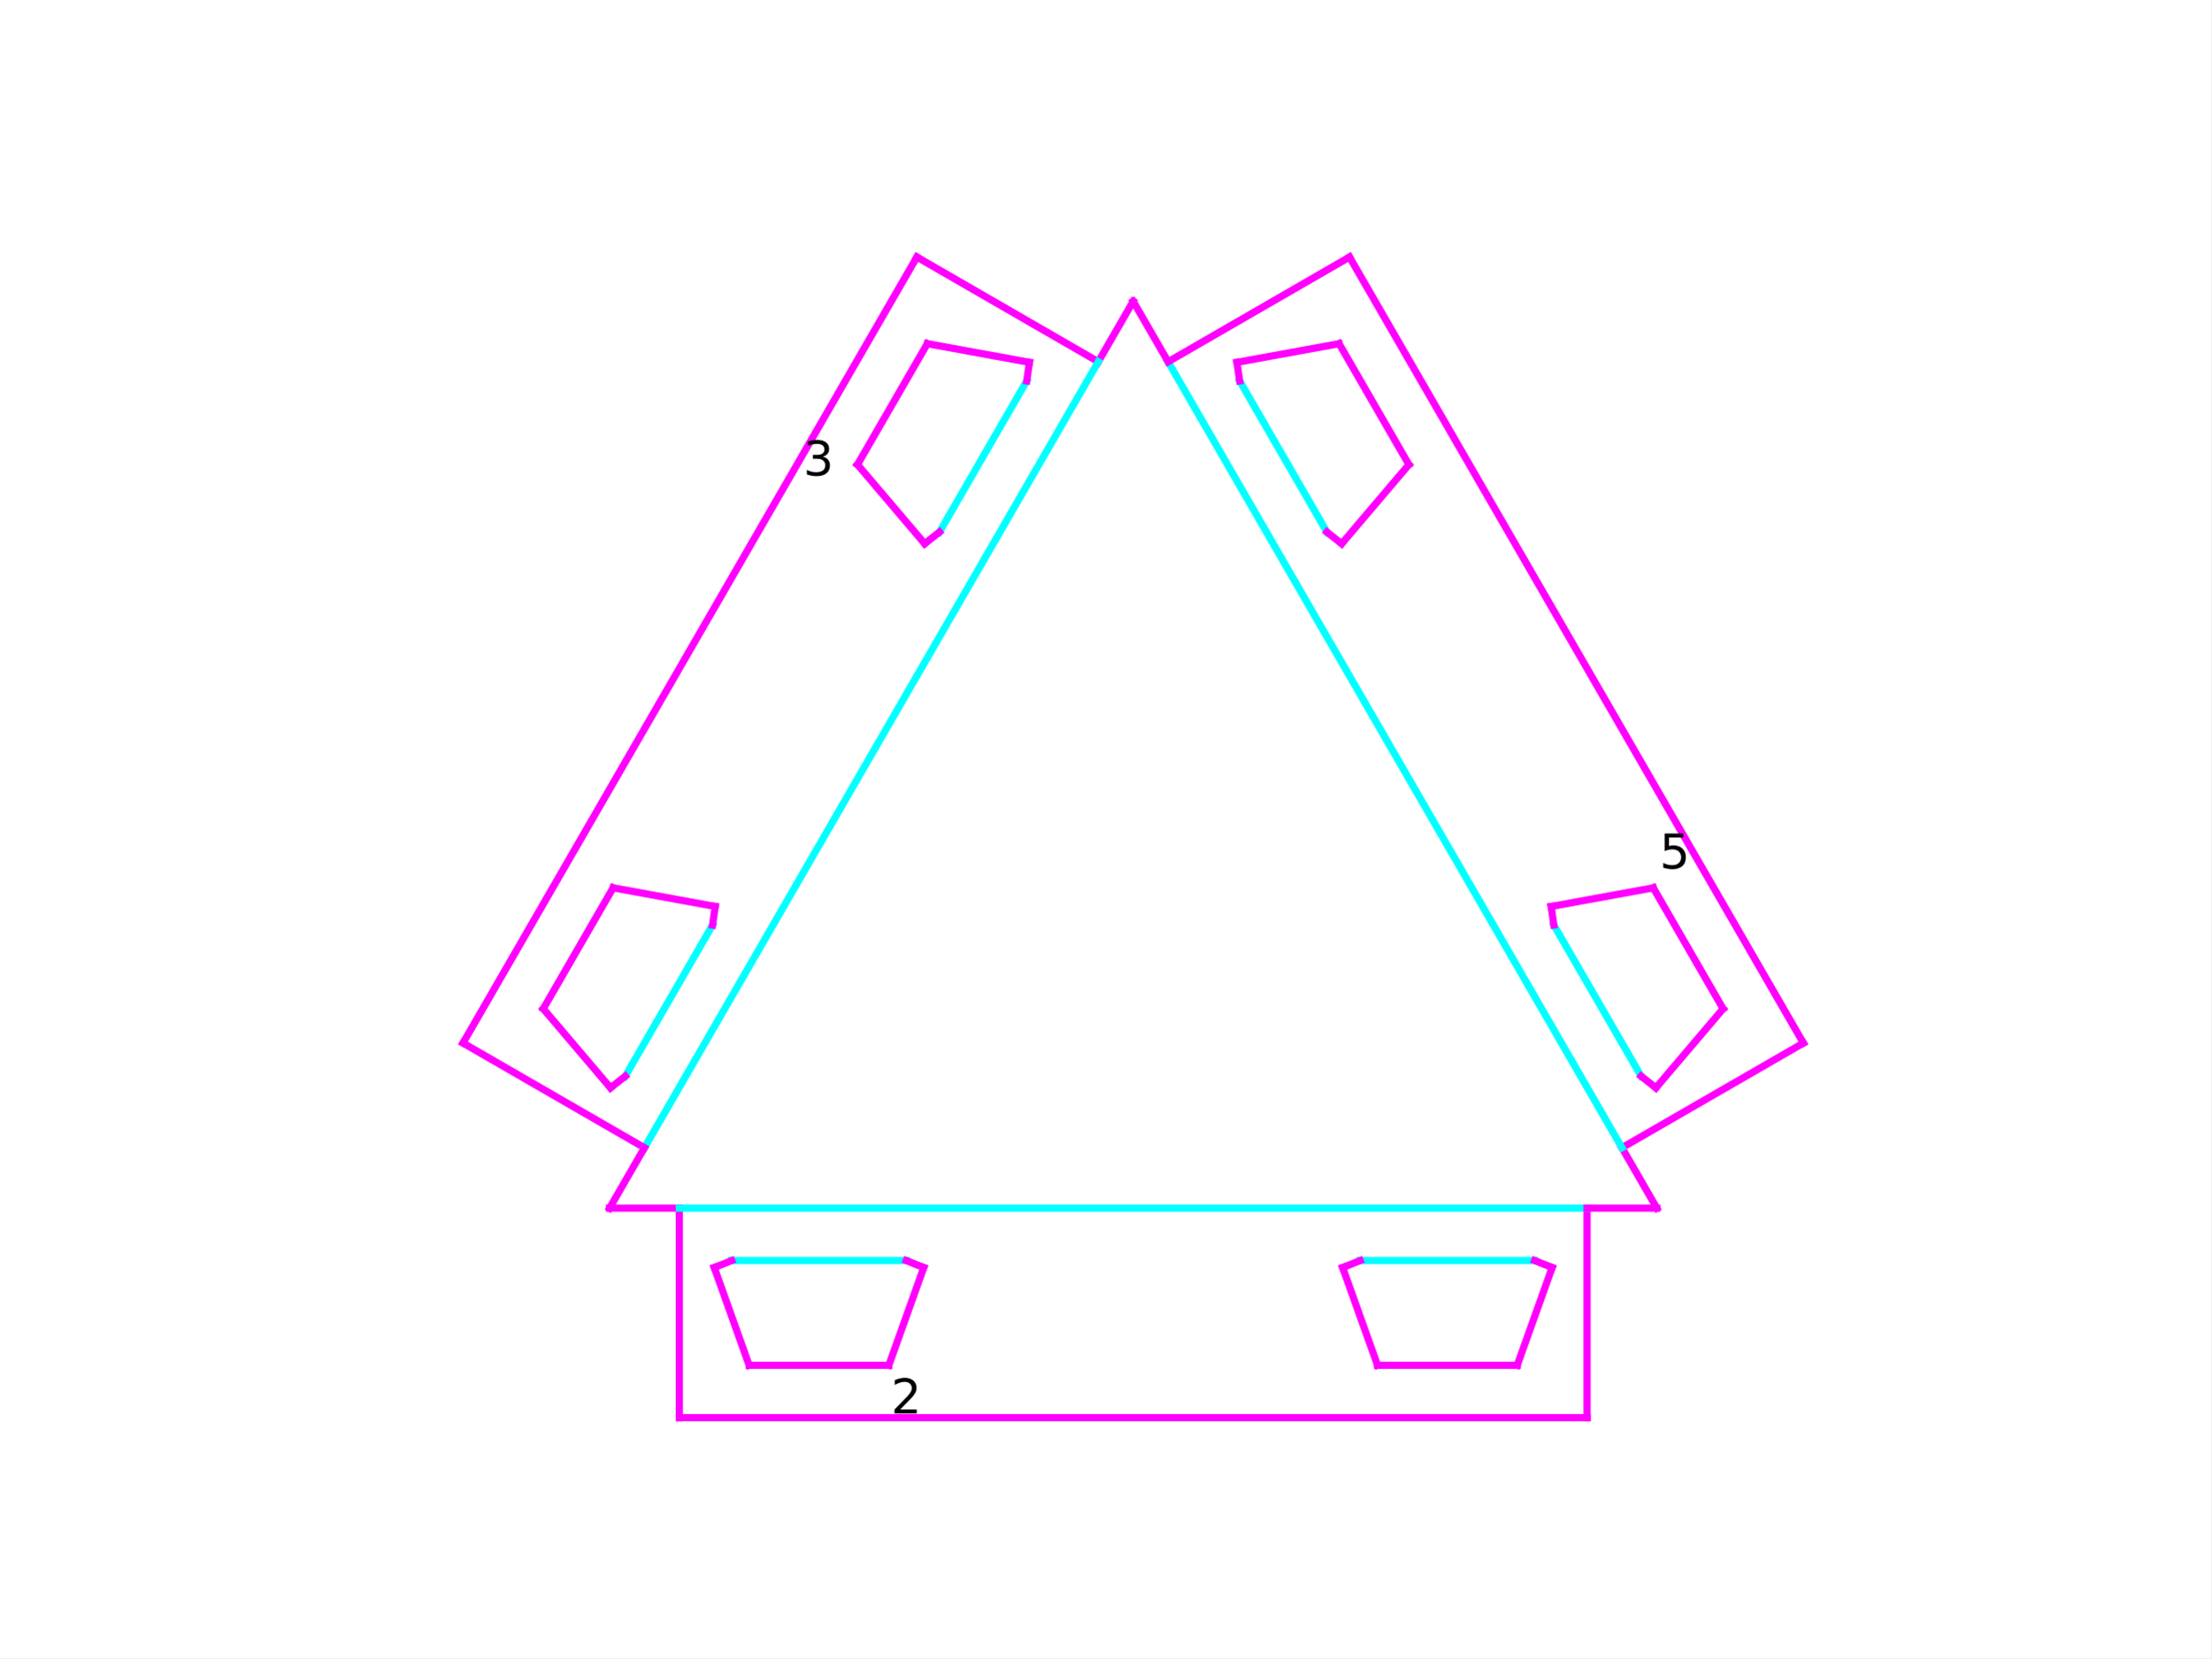
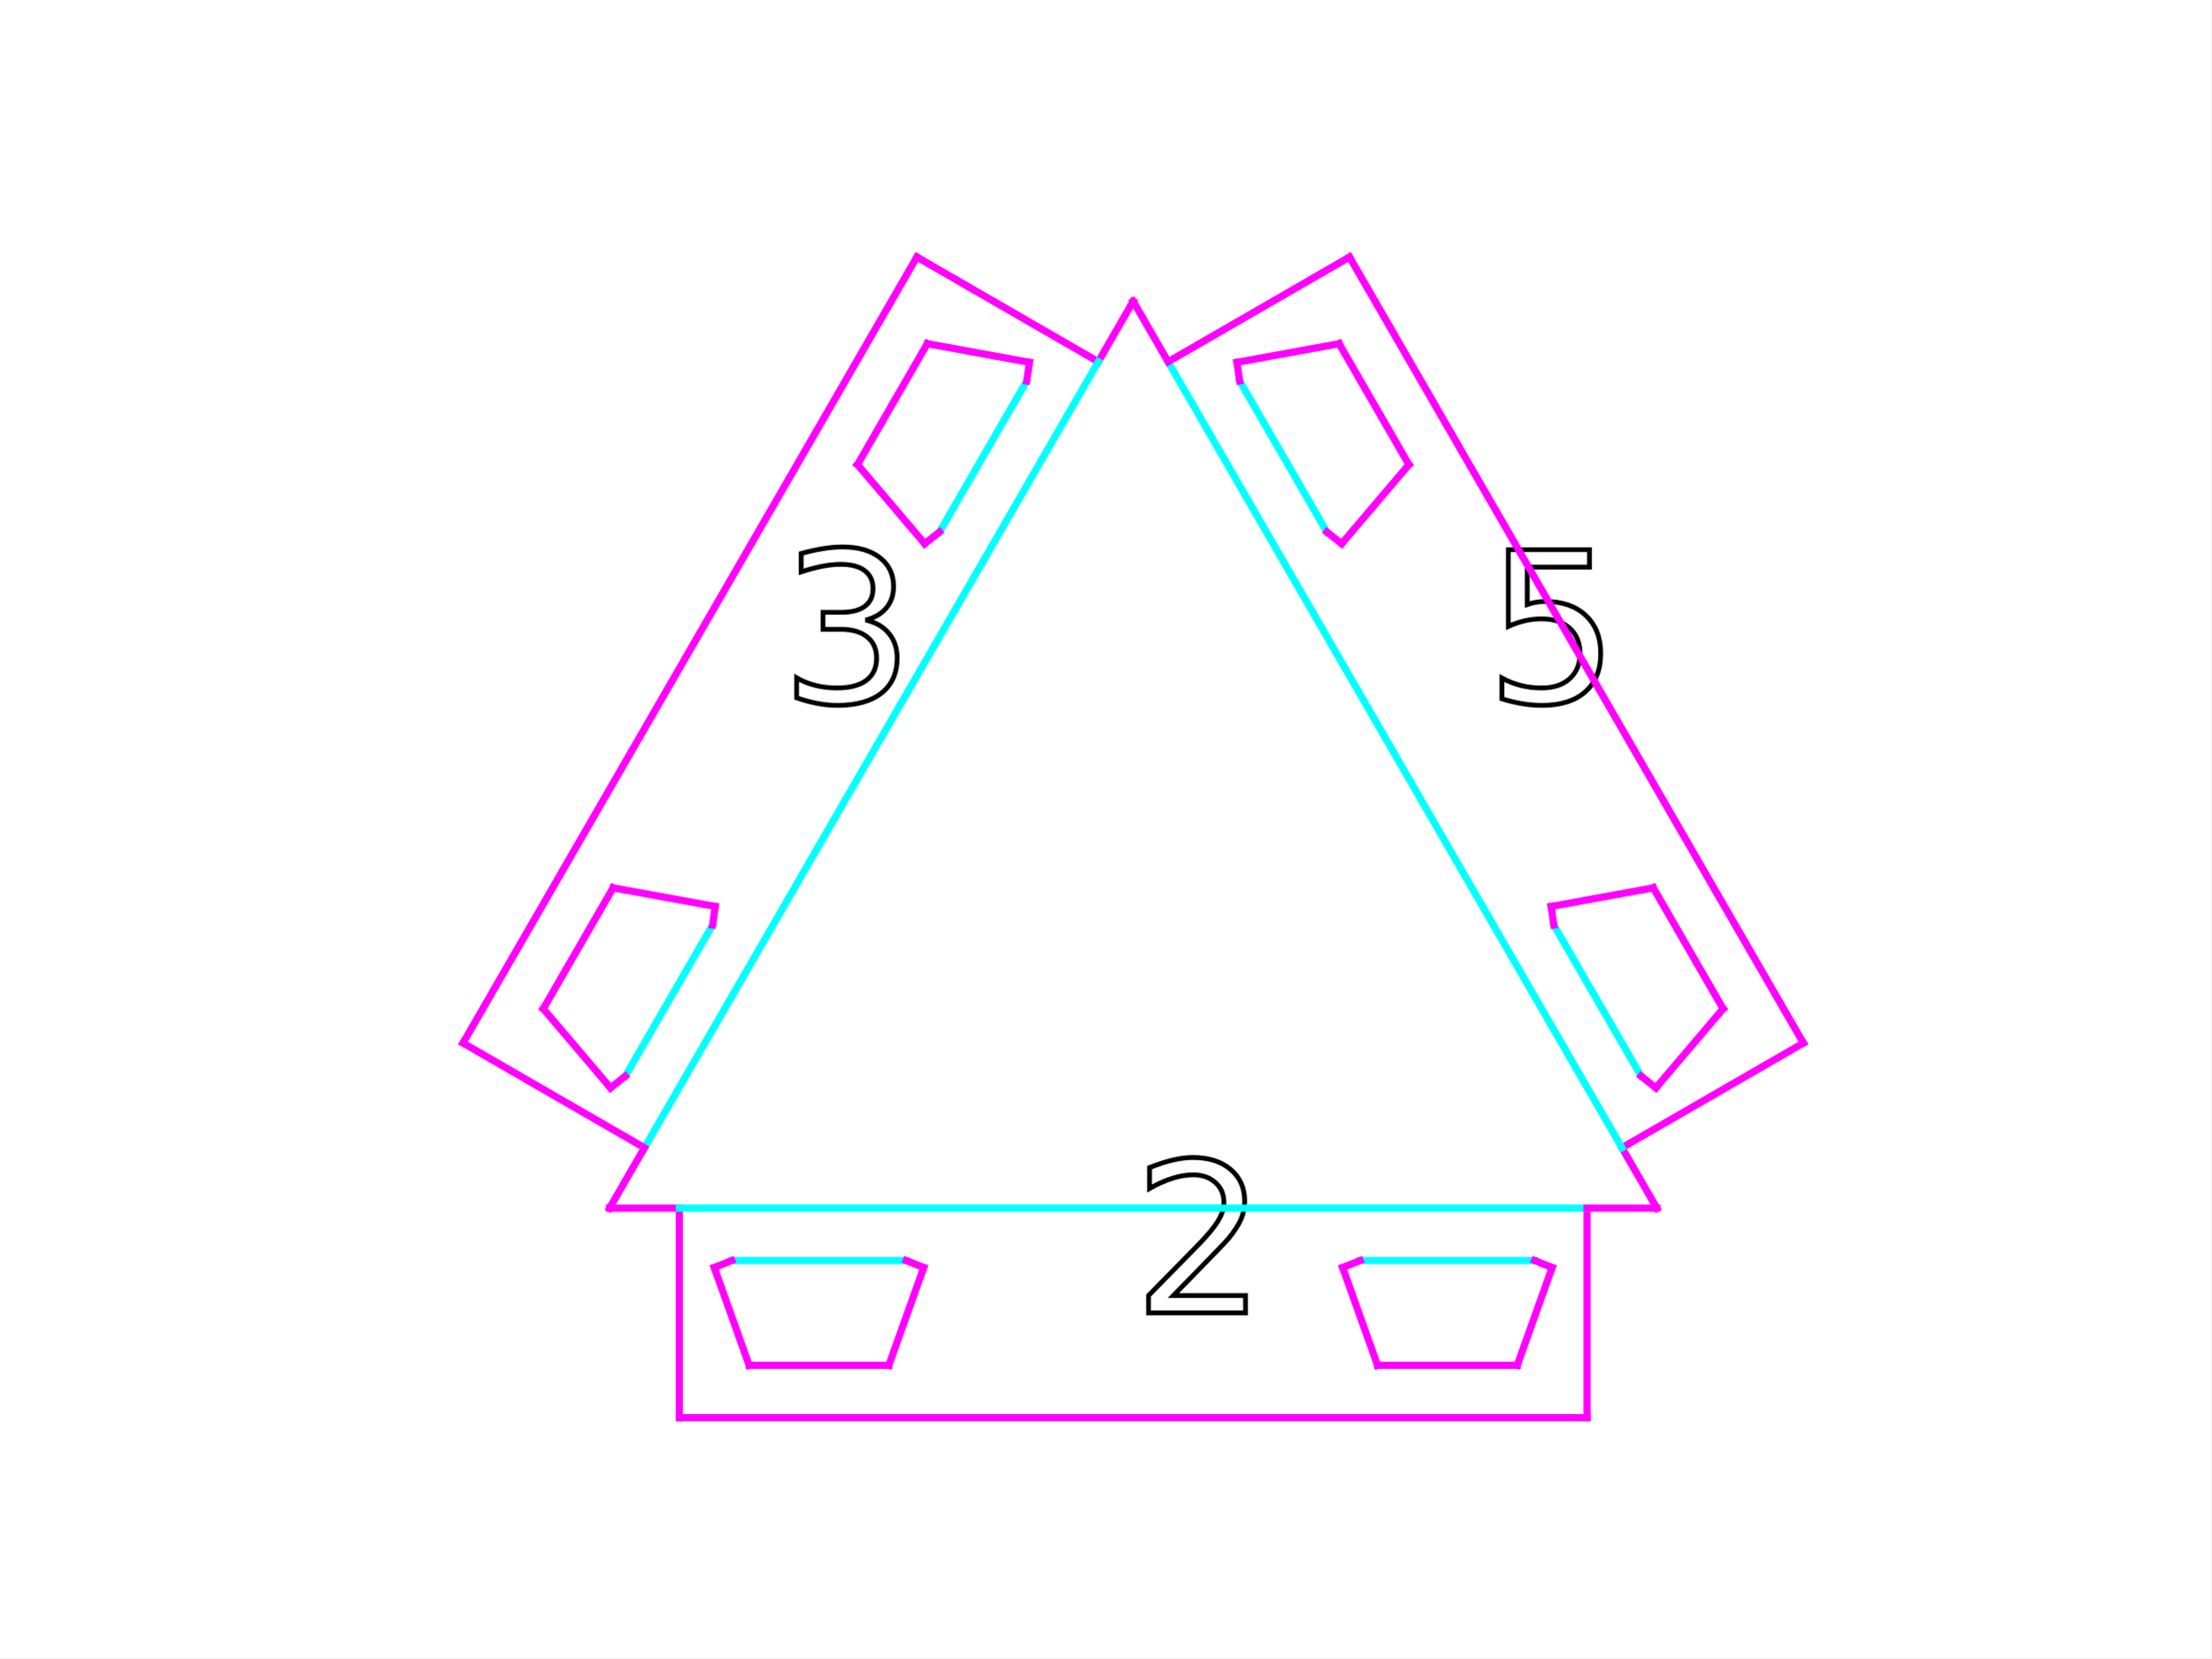
- <svg xmlns="http://www.w3.org/2000/svg" xmlns:xlink="http://www.w3.org/1999/xlink" height="345.6pt" version="1.1" viewBox="0 0 460.8 345.6" width="460.8pt">
+ <svg xmlns="http://www.w3.org/2000/svg" height="345.6pt" version="1.1" viewBox="0 0 460.8 345.6" width="460.8pt">
  <defs>
    <style type="text/css">
*{stroke-linecap:butt;stroke-linejoin:round;}
  </style>
  </defs>
  <g id="figure_1">
    <g id="patch_1">
      <path d="M 0 345.6  L 460.8 345.6  L 460.8 0  L 0 0  z " style="fill:#ffffff;" />
    </g>
    <g id="axes_1">
+       <g id="patch_2">
+         <path clip-path="url(#p356b2e3d44)" d="M 244.537 270.038  L 259.564 270.038  L 259.564 273.66  L 239.359 273.66  L 239.359 270.038  Q 241.808 267.5 246.037 263.23  Q 250.273 258.953 251.358 257.712  Q 253.425 255.392 254.243 253.782  Q 255.069 252.173 255.069 250.617  Q 255.069 248.08 253.288 246.484  Q 251.508 244.881 248.65 244.881  Q 246.624 244.881 244.373 245.583  Q 242.129 246.286 239.571 247.718  L 239.571 243.366  Q 242.17 242.323 244.427 241.791  Q 246.692 241.259 248.568 241.259  Q 253.513 241.259 256.453 243.735  Q 259.393 246.204 259.393 250.338  Q 259.393 252.302 258.657 254.062  Q 257.927 255.815 255.983 258.203  Q 255.451 258.823 252.593 261.777  Q 249.741 264.731 244.537 270.038  z " style="fill:none;stroke:#000000;stroke-linejoin:miter;" />
+       </g>
+       <g id="patch_3">
+         <path clip-path="url(#p356b2e3d44)" d="M 314.348 114.57  L 331.251 114.57  L 331.251 118.199  L 318.291 118.199  L 318.291 125.996  Q 319.225 125.675 320.16 125.518  Q 321.101 125.362 322.042 125.362  Q 327.37 125.362 330.48 128.281  Q 333.598 131.201 333.598 136.187  Q 333.598 141.323 330.398 144.175  Q 327.199 147.019 321.381 147.019  Q 319.375 147.019 317.295 146.678  Q 315.221 146.337 313.004 145.655  L 313.004 141.323  Q 314.921 142.367 316.967 142.879  Q 319.014 143.39 321.292 143.39  Q 324.982 143.39 327.131 141.453  Q 329.287 139.516 329.287 136.187  Q 329.287 132.865 327.131 130.928  Q 324.982 128.984 321.292 128.984  Q 319.566 128.984 317.847 129.366  Q 316.135 129.748 314.348 130.559  z " style="fill:none;stroke:#000000;stroke-linejoin:miter;" />
+       </g>
+       <g id="patch_4">
+         <path clip-path="url(#p356b2e3d44)" d="M 180.401 129.236  Q 183.491 129.898 185.223 131.992  Q 186.963 134.079 186.963 137.149  Q 186.963 141.856 183.723 144.441  Q 180.482 147.019 174.514 147.019  Q 172.515 147.019 170.394 146.624  Q 168.272 146.228 166.014 145.437  L 166.014 141.283  Q 167.802 142.326 169.93 142.858  Q 172.065 143.39 174.391 143.39  Q 178.436 143.39 180.558 141.794  Q 182.679 140.198 182.679 137.149  Q 182.679 134.332 180.708 132.749  Q 178.736 131.16 175.223 131.16  L 171.512 131.16  L 171.512 127.619  L 175.394 127.619  Q 178.566 127.619 180.251 126.351  Q 181.935 125.082 181.935 122.694  Q 181.935 120.246 180.196 118.936  Q 178.463 117.619 175.223 117.619  Q 173.45 117.619 171.424 118.008  Q 169.398 118.39 166.969 119.195  L 166.969 115.362  Q 169.425 114.679 171.567 114.338  Q 173.709 113.997 175.605 113.997  Q 180.51 113.997 183.361 116.228  Q 186.219 118.452 186.219 122.244  Q 186.219 124.891 184.705 126.712  Q 183.191 128.533 180.401 129.236  z " style="fill:none;stroke:#000000;stroke-linejoin:miter;" />
+       </g>
      <g id="line2d_1">
-         <path clip-path="url(#pfb69690e41)" d="M 127.019 251.832  L 141.571 251.832  " style="fill:none;stroke:#ff00ff;stroke-linecap:square;stroke-width:1.5;" />
+         <path clip-path="url(#p356b2e3d44)" d="M 127.019 251.832  L 141.571 251.832  " style="fill:none;stroke:#ff00ff;stroke-linecap:square;stroke-width:1.5;" />
      </g>
      <g id="line2d_2">
-         <path clip-path="url(#pfb69690e41)" d="M 141.571 251.832  L 141.571 295.488  " style="fill:none;stroke:#ff00ff;stroke-linecap:square;stroke-width:1.5;" />
+         <path clip-path="url(#p356b2e3d44)" d="M 141.571 251.832  L 141.571 295.488  " style="fill:none;stroke:#ff00ff;stroke-linecap:square;stroke-width:1.5;" />
      </g>
      <g id="line2d_3">
-         <path clip-path="url(#pfb69690e41)" d="M 141.571 295.488  L 330.749 295.488  " style="fill:none;stroke:#ff00ff;stroke-linecap:square;stroke-width:1.5;" />
+         <path clip-path="url(#p356b2e3d44)" d="M 141.571 295.488  L 330.749 295.488  " style="fill:none;stroke:#ff00ff;stroke-linecap:square;stroke-width:1.5;" />
      </g>
      <g id="line2d_4">
-         <path clip-path="url(#pfb69690e41)" d="M 330.749 295.488  L 330.749 251.832  " style="fill:none;stroke:#ff00ff;stroke-linecap:square;stroke-width:1.5;" />
+         <path clip-path="url(#p356b2e3d44)" d="M 330.749 295.488  L 330.749 251.832  " style="fill:none;stroke:#ff00ff;stroke-linecap:square;stroke-width:1.5;" />
      </g>
      <g id="line2d_5">
-         <path clip-path="url(#pfb69690e41)" d="M 141.571 251.832  L 330.749 251.832  " style="fill:none;stroke:#00ffff;stroke-linecap:square;stroke-width:1.5;" />
+         <path clip-path="url(#p356b2e3d44)" d="M 141.571 251.832  L 330.749 251.832  " style="fill:none;stroke:#00ffff;stroke-linecap:square;stroke-width:1.5;" />
      </g>
      <g id="line2d_6">
-         <path clip-path="url(#pfb69690e41)" d="M 330.749 251.832  L 345.301 251.832  " style="fill:none;stroke:#ff00ff;stroke-linecap:square;stroke-width:1.5;" />
+         <path clip-path="url(#p356b2e3d44)" d="M 330.749 251.832  L 345.301 251.832  " style="fill:none;stroke:#ff00ff;stroke-linecap:square;stroke-width:1.5;" />
      </g>
      <g id="line2d_7">
-         <path clip-path="url(#pfb69690e41)" d="M 152.485 262.746  L 188.866 262.746  " style="fill:none;stroke:#00ffff;stroke-linecap:square;stroke-width:1.5;" />
+         <path clip-path="url(#p356b2e3d44)" d="M 152.485 262.746  L 188.866 262.746  " style="fill:none;stroke:#00ffff;stroke-linecap:square;stroke-width:1.5;" />
      </g>
      <g id="line2d_8">
-         <path clip-path="url(#pfb69690e41)" d="M 188.866 262.746  L 192.504 264.201  " style="fill:none;stroke:#ff00ff;stroke-linecap:square;stroke-width:1.5;" />
+         <path clip-path="url(#p356b2e3d44)" d="M 188.866 262.746  L 192.504 264.201  " style="fill:none;stroke:#ff00ff;stroke-linecap:square;stroke-width:1.5;" />
      </g>
      <g id="line2d_9">
-         <path clip-path="url(#pfb69690e41)" d="M 192.504 264.201  L 185.228 284.574  " style="fill:none;stroke:#ff00ff;stroke-linecap:square;stroke-width:1.5;" />
+         <path clip-path="url(#p356b2e3d44)" d="M 192.504 264.201  L 185.228 284.574  " style="fill:none;stroke:#ff00ff;stroke-linecap:square;stroke-width:1.5;" />
      </g>
      <g id="line2d_10">
-         <path clip-path="url(#pfb69690e41)" d="M 185.228 284.574  L 156.123 284.574  " style="fill:none;stroke:#ff00ff;stroke-linecap:square;stroke-width:1.5;" />
+         <path clip-path="url(#p356b2e3d44)" d="M 185.228 284.574  L 156.123 284.574  " style="fill:none;stroke:#ff00ff;stroke-linecap:square;stroke-width:1.5;" />
      </g>
      <g id="line2d_11">
-         <path clip-path="url(#pfb69690e41)" d="M 156.123 284.574  L 148.847 264.201  " style="fill:none;stroke:#ff00ff;stroke-linecap:square;stroke-width:1.5;" />
+         <path clip-path="url(#p356b2e3d44)" d="M 156.123 284.574  L 148.847 264.201  " style="fill:none;stroke:#ff00ff;stroke-linecap:square;stroke-width:1.5;" />
      </g>
      <g id="line2d_12">
-         <path clip-path="url(#pfb69690e41)" d="M 148.847 264.201  L 152.485 262.746  " style="fill:none;stroke:#ff00ff;stroke-linecap:square;stroke-width:1.5;" />
+         <path clip-path="url(#p356b2e3d44)" d="M 148.847 264.201  L 152.485 262.746  " style="fill:none;stroke:#ff00ff;stroke-linecap:square;stroke-width:1.5;" />
      </g>
      <g id="line2d_13">
-         <path clip-path="url(#pfb69690e41)" d="M 283.454 262.746  L 319.835 262.746  " style="fill:none;stroke:#00ffff;stroke-linecap:square;stroke-width:1.5;" />
+         <path clip-path="url(#p356b2e3d44)" d="M 283.454 262.746  L 319.835 262.746  " style="fill:none;stroke:#00ffff;stroke-linecap:square;stroke-width:1.5;" />
      </g>
      <g id="line2d_14">
-         <path clip-path="url(#pfb69690e41)" d="M 319.835 262.746  L 323.473 264.201  " style="fill:none;stroke:#ff00ff;stroke-linecap:square;stroke-width:1.5;" />
+         <path clip-path="url(#p356b2e3d44)" d="M 319.835 262.746  L 323.473 264.201  " style="fill:none;stroke:#ff00ff;stroke-linecap:square;stroke-width:1.5;" />
      </g>
      <g id="line2d_15">
-         <path clip-path="url(#pfb69690e41)" d="M 323.473 264.201  L 316.197 284.574  " style="fill:none;stroke:#ff00ff;stroke-linecap:square;stroke-width:1.5;" />
+         <path clip-path="url(#p356b2e3d44)" d="M 323.473 264.201  L 316.197 284.574  " style="fill:none;stroke:#ff00ff;stroke-linecap:square;stroke-width:1.5;" />
      </g>
      <g id="line2d_16">
-         <path clip-path="url(#pfb69690e41)" d="M 316.197 284.574  L 287.092 284.574  " style="fill:none;stroke:#ff00ff;stroke-linecap:square;stroke-width:1.5;" />
+         <path clip-path="url(#p356b2e3d44)" d="M 316.197 284.574  L 287.092 284.574  " style="fill:none;stroke:#ff00ff;stroke-linecap:square;stroke-width:1.5;" />
      </g>
      <g id="line2d_17">
-         <path clip-path="url(#pfb69690e41)" d="M 287.092 284.574  L 279.816 264.201  " style="fill:none;stroke:#ff00ff;stroke-linecap:square;stroke-width:1.5;" />
+         <path clip-path="url(#p356b2e3d44)" d="M 287.092 284.574  L 279.816 264.201  " style="fill:none;stroke:#ff00ff;stroke-linecap:square;stroke-width:1.5;" />
      </g>
      <g id="line2d_18">
-         <path clip-path="url(#pfb69690e41)" d="M 279.816 264.201  L 283.454 262.746  " style="fill:none;stroke:#ff00ff;stroke-linecap:square;stroke-width:1.5;" />
+         <path clip-path="url(#p356b2e3d44)" d="M 279.816 264.201  L 283.454 262.746  " style="fill:none;stroke:#ff00ff;stroke-linecap:square;stroke-width:1.5;" />
      </g>
      <g id="line2d_19">
-         <path clip-path="url(#pfb69690e41)" d="M 345.301 251.832  L 338.025 239.229  " style="fill:none;stroke:#ff00ff;stroke-linecap:square;stroke-width:1.5;" />
+         <path clip-path="url(#p356b2e3d44)" d="M 345.301 251.832  L 338.025 239.229  " style="fill:none;stroke:#ff00ff;stroke-linecap:square;stroke-width:1.5;" />
      </g>
      <g id="line2d_20">
-         <path clip-path="url(#pfb69690e41)" d="M 338.025 239.229  L 375.833 217.401  " style="fill:none;stroke:#ff00ff;stroke-linecap:square;stroke-width:1.5;" />
+         <path clip-path="url(#p356b2e3d44)" d="M 338.025 239.229  L 375.833 217.401  " style="fill:none;stroke:#ff00ff;stroke-linecap:square;stroke-width:1.5;" />
      </g>
      <g id="line2d_21">
-         <path clip-path="url(#pfb69690e41)" d="M 375.833 217.401  L 281.244 53.568  " style="fill:none;stroke:#ff00ff;stroke-linecap:square;stroke-width:1.5;" />
+         <path clip-path="url(#p356b2e3d44)" d="M 375.833 217.401  L 281.244 53.568  " style="fill:none;stroke:#ff00ff;stroke-linecap:square;stroke-width:1.5;" />
      </g>
      <g id="line2d_22">
-         <path clip-path="url(#pfb69690e41)" d="M 281.244 53.568  L 243.436 75.396  " style="fill:none;stroke:#ff00ff;stroke-linecap:square;stroke-width:1.5;" />
+         <path clip-path="url(#p356b2e3d44)" d="M 281.244 53.568  L 243.436 75.396  " style="fill:none;stroke:#ff00ff;stroke-linecap:square;stroke-width:1.5;" />
      </g>
      <g id="line2d_23">
-         <path clip-path="url(#pfb69690e41)" d="M 338.025 239.229  L 243.436 75.396  " style="fill:none;stroke:#00ffff;stroke-linecap:square;stroke-width:1.5;" />
+         <path clip-path="url(#p356b2e3d44)" d="M 338.025 239.229  L 243.436 75.396  " style="fill:none;stroke:#00ffff;stroke-linecap:square;stroke-width:1.5;" />
      </g>
      <g id="line2d_24">
-         <path clip-path="url(#pfb69690e41)" d="M 243.436 75.396  L 236.16 62.794  " style="fill:none;stroke:#ff00ff;stroke-linecap:square;stroke-width:1.5;" />
+         <path clip-path="url(#p356b2e3d44)" d="M 243.436 75.396  L 236.16 62.794  " style="fill:none;stroke:#ff00ff;stroke-linecap:square;stroke-width:1.5;" />
      </g>
      <g id="line2d_25">
-         <path clip-path="url(#pfb69690e41)" d="M 342.02 224.32  L 323.83 192.814  " style="fill:none;stroke:#00ffff;stroke-linecap:square;stroke-width:1.5;" />
+         <path clip-path="url(#p356b2e3d44)" d="M 342.02 224.32  L 323.83 192.814  " style="fill:none;stroke:#00ffff;stroke-linecap:square;stroke-width:1.5;" />
      </g>
      <g id="line2d_26">
-         <path clip-path="url(#pfb69690e41)" d="M 323.83 192.814  L 323.271 188.936  " style="fill:none;stroke:#ff00ff;stroke-linecap:square;stroke-width:1.5;" />
+         <path clip-path="url(#p356b2e3d44)" d="M 323.83 192.814  L 323.271 188.936  " style="fill:none;stroke:#ff00ff;stroke-linecap:square;stroke-width:1.5;" />
      </g>
      <g id="line2d_27">
-         <path clip-path="url(#pfb69690e41)" d="M 323.271 188.936  L 344.552 185.05  " style="fill:none;stroke:#ff00ff;stroke-linecap:square;stroke-width:1.5;" />
+         <path clip-path="url(#p356b2e3d44)" d="M 323.271 188.936  L 344.552 185.05  " style="fill:none;stroke:#ff00ff;stroke-linecap:square;stroke-width:1.5;" />
      </g>
      <g id="line2d_28">
-         <path clip-path="url(#pfb69690e41)" d="M 344.552 185.05  L 359.105 210.255  " style="fill:none;stroke:#ff00ff;stroke-linecap:square;stroke-width:1.5;" />
+         <path clip-path="url(#p356b2e3d44)" d="M 344.552 185.05  L 359.105 210.255  " style="fill:none;stroke:#ff00ff;stroke-linecap:square;stroke-width:1.5;" />
      </g>
      <g id="line2d_29">
-         <path clip-path="url(#pfb69690e41)" d="M 359.105 210.255  L 345.099 226.743  " style="fill:none;stroke:#ff00ff;stroke-linecap:square;stroke-width:1.5;" />
+         <path clip-path="url(#p356b2e3d44)" d="M 359.105 210.255  L 345.099 226.743  " style="fill:none;stroke:#ff00ff;stroke-linecap:square;stroke-width:1.5;" />
      </g>
      <g id="line2d_30">
-         <path clip-path="url(#pfb69690e41)" d="M 345.099 226.743  L 342.02 224.32  " style="fill:none;stroke:#ff00ff;stroke-linecap:square;stroke-width:1.5;" />
+         <path clip-path="url(#p356b2e3d44)" d="M 345.099 226.743  L 342.02 224.32  " style="fill:none;stroke:#ff00ff;stroke-linecap:square;stroke-width:1.5;" />
      </g>
      <g id="line2d_31">
-         <path clip-path="url(#pfb69690e41)" d="M 276.535 110.897  L 258.345 79.391  " style="fill:none;stroke:#00ffff;stroke-linecap:square;stroke-width:1.5;" />
+         <path clip-path="url(#p356b2e3d44)" d="M 276.535 110.897  L 258.345 79.391  " style="fill:none;stroke:#00ffff;stroke-linecap:square;stroke-width:1.5;" />
      </g>
      <g id="line2d_32">
-         <path clip-path="url(#pfb69690e41)" d="M 258.345 79.391  L 257.786 75.513  " style="fill:none;stroke:#ff00ff;stroke-linecap:square;stroke-width:1.5;" />
+         <path clip-path="url(#p356b2e3d44)" d="M 258.345 79.391  L 257.786 75.513  " style="fill:none;stroke:#ff00ff;stroke-linecap:square;stroke-width:1.5;" />
      </g>
      <g id="line2d_33">
-         <path clip-path="url(#pfb69690e41)" d="M 257.786 75.513  L 279.068 71.628  " style="fill:none;stroke:#ff00ff;stroke-linecap:square;stroke-width:1.5;" />
+         <path clip-path="url(#p356b2e3d44)" d="M 257.786 75.513  L 279.068 71.628  " style="fill:none;stroke:#ff00ff;stroke-linecap:square;stroke-width:1.5;" />
      </g>
      <g id="line2d_34">
-         <path clip-path="url(#pfb69690e41)" d="M 279.068 71.628  L 293.62 96.833  " style="fill:none;stroke:#ff00ff;stroke-linecap:square;stroke-width:1.5;" />
+         <path clip-path="url(#p356b2e3d44)" d="M 279.068 71.628  L 293.62 96.833  " style="fill:none;stroke:#ff00ff;stroke-linecap:square;stroke-width:1.5;" />
      </g>
      <g id="line2d_35">
-         <path clip-path="url(#pfb69690e41)" d="M 293.62 96.833  L 279.614 113.32  " style="fill:none;stroke:#ff00ff;stroke-linecap:square;stroke-width:1.5;" />
+         <path clip-path="url(#p356b2e3d44)" d="M 293.62 96.833  L 279.614 113.32  " style="fill:none;stroke:#ff00ff;stroke-linecap:square;stroke-width:1.5;" />
      </g>
      <g id="line2d_36">
-         <path clip-path="url(#pfb69690e41)" d="M 279.614 113.32  L 276.535 110.897  " style="fill:none;stroke:#ff00ff;stroke-linecap:square;stroke-width:1.5;" />
+         <path clip-path="url(#p356b2e3d44)" d="M 279.614 113.32  L 276.535 110.897  " style="fill:none;stroke:#ff00ff;stroke-linecap:square;stroke-width:1.5;" />
      </g>
      <g id="line2d_37">
-         <path clip-path="url(#pfb69690e41)" d="M 236.16 62.794  L 228.884 75.396  " style="fill:none;stroke:#ff00ff;stroke-linecap:square;stroke-width:1.5;" />
+         <path clip-path="url(#p356b2e3d44)" d="M 236.16 62.794  L 228.884 75.396  " style="fill:none;stroke:#ff00ff;stroke-linecap:square;stroke-width:1.5;" />
      </g>
      <g id="line2d_38">
-         <path clip-path="url(#pfb69690e41)" d="M 228.884 75.396  L 191.076 53.568  " style="fill:none;stroke:#ff00ff;stroke-linecap:square;stroke-width:1.5;" />
+         <path clip-path="url(#p356b2e3d44)" d="M 228.884 75.396  L 191.076 53.568  " style="fill:none;stroke:#ff00ff;stroke-linecap:square;stroke-width:1.5;" />
      </g>
      <g id="line2d_39">
-         <path clip-path="url(#pfb69690e41)" d="M 191.076 53.568  L 96.487 217.401  " style="fill:none;stroke:#ff00ff;stroke-linecap:square;stroke-width:1.5;" />
+         <path clip-path="url(#p356b2e3d44)" d="M 191.076 53.568  L 96.487 217.401  " style="fill:none;stroke:#ff00ff;stroke-linecap:square;stroke-width:1.5;" />
      </g>
      <g id="line2d_40">
-         <path clip-path="url(#pfb69690e41)" d="M 96.487 217.401  L 134.295 239.229  " style="fill:none;stroke:#ff00ff;stroke-linecap:square;stroke-width:1.5;" />
+         <path clip-path="url(#p356b2e3d44)" d="M 96.487 217.401  L 134.295 239.229  " style="fill:none;stroke:#ff00ff;stroke-linecap:square;stroke-width:1.5;" />
      </g>
      <g id="line2d_41">
-         <path clip-path="url(#pfb69690e41)" d="M 228.884 75.396  L 134.295 239.229  " style="fill:none;stroke:#00ffff;stroke-linecap:square;stroke-width:1.5;" />
+         <path clip-path="url(#p356b2e3d44)" d="M 228.884 75.396  L 134.295 239.229  " style="fill:none;stroke:#00ffff;stroke-linecap:square;stroke-width:1.5;" />
      </g>
      <g id="line2d_42">
-         <path clip-path="url(#pfb69690e41)" d="M 134.295 239.229  L 127.019 251.832  " style="fill:none;stroke:#ff00ff;stroke-linecap:square;stroke-width:1.5;" />
+         <path clip-path="url(#p356b2e3d44)" d="M 134.295 239.229  L 127.019 251.832  " style="fill:none;stroke:#ff00ff;stroke-linecap:square;stroke-width:1.5;" />
      </g>
      <g id="line2d_43">
-         <path clip-path="url(#pfb69690e41)" d="M 213.975 79.391  L 195.785 110.897  " style="fill:none;stroke:#00ffff;stroke-linecap:square;stroke-width:1.5;" />
+         <path clip-path="url(#p356b2e3d44)" d="M 213.975 79.391  L 195.785 110.897  " style="fill:none;stroke:#00ffff;stroke-linecap:square;stroke-width:1.5;" />
      </g>
      <g id="line2d_44">
-         <path clip-path="url(#pfb69690e41)" d="M 195.785 110.897  L 192.706 113.32  " style="fill:none;stroke:#ff00ff;stroke-linecap:square;stroke-width:1.5;" />
+         <path clip-path="url(#p356b2e3d44)" d="M 195.785 110.897  L 192.706 113.32  " style="fill:none;stroke:#ff00ff;stroke-linecap:square;stroke-width:1.5;" />
      </g>
      <g id="line2d_45">
-         <path clip-path="url(#pfb69690e41)" d="M 192.706 113.32  L 178.7 96.833  " style="fill:none;stroke:#ff00ff;stroke-linecap:square;stroke-width:1.5;" />
+         <path clip-path="url(#p356b2e3d44)" d="M 192.706 113.32  L 178.7 96.833  " style="fill:none;stroke:#ff00ff;stroke-linecap:square;stroke-width:1.5;" />
      </g>
      <g id="line2d_46">
-         <path clip-path="url(#pfb69690e41)" d="M 178.7 96.833  L 193.252 71.628  " style="fill:none;stroke:#ff00ff;stroke-linecap:square;stroke-width:1.5;" />
+         <path clip-path="url(#p356b2e3d44)" d="M 178.7 96.833  L 193.252 71.628  " style="fill:none;stroke:#ff00ff;stroke-linecap:square;stroke-width:1.5;" />
      </g>
      <g id="line2d_47">
-         <path clip-path="url(#pfb69690e41)" d="M 193.252 71.628  L 214.534 75.513  " style="fill:none;stroke:#ff00ff;stroke-linecap:square;stroke-width:1.5;" />
+         <path clip-path="url(#p356b2e3d44)" d="M 193.252 71.628  L 214.534 75.513  " style="fill:none;stroke:#ff00ff;stroke-linecap:square;stroke-width:1.5;" />
      </g>
      <g id="line2d_48">
-         <path clip-path="url(#pfb69690e41)" d="M 214.534 75.513  L 213.975 79.391  " style="fill:none;stroke:#ff00ff;stroke-linecap:square;stroke-width:1.5;" />
+         <path clip-path="url(#p356b2e3d44)" d="M 214.534 75.513  L 213.975 79.391  " style="fill:none;stroke:#ff00ff;stroke-linecap:square;stroke-width:1.5;" />
      </g>
      <g id="line2d_49">
-         <path clip-path="url(#pfb69690e41)" d="M 148.49 192.814  L 130.3 224.32  " style="fill:none;stroke:#00ffff;stroke-linecap:square;stroke-width:1.5;" />
+         <path clip-path="url(#p356b2e3d44)" d="M 148.49 192.814  L 130.3 224.32  " style="fill:none;stroke:#00ffff;stroke-linecap:square;stroke-width:1.5;" />
      </g>
      <g id="line2d_50">
-         <path clip-path="url(#pfb69690e41)" d="M 130.3 224.32  L 127.221 226.743  " style="fill:none;stroke:#ff00ff;stroke-linecap:square;stroke-width:1.5;" />
+         <path clip-path="url(#p356b2e3d44)" d="M 130.3 224.32  L 127.221 226.743  " style="fill:none;stroke:#ff00ff;stroke-linecap:square;stroke-width:1.5;" />
      </g>
      <g id="line2d_51">
-         <path clip-path="url(#pfb69690e41)" d="M 127.221 226.743  L 113.215 210.255  " style="fill:none;stroke:#ff00ff;stroke-linecap:square;stroke-width:1.5;" />
+         <path clip-path="url(#p356b2e3d44)" d="M 127.221 226.743  L 113.215 210.255  " style="fill:none;stroke:#ff00ff;stroke-linecap:square;stroke-width:1.5;" />
      </g>
      <g id="line2d_52">
-         <path clip-path="url(#pfb69690e41)" d="M 113.215 210.255  L 127.768 185.05  " style="fill:none;stroke:#ff00ff;stroke-linecap:square;stroke-width:1.5;" />
+         <path clip-path="url(#p356b2e3d44)" d="M 113.215 210.255  L 127.768 185.05  " style="fill:none;stroke:#ff00ff;stroke-linecap:square;stroke-width:1.5;" />
      </g>
      <g id="line2d_53">
-         <path clip-path="url(#pfb69690e41)" d="M 127.768 185.05  L 149.049 188.936  " style="fill:none;stroke:#ff00ff;stroke-linecap:square;stroke-width:1.5;" />
+         <path clip-path="url(#p356b2e3d44)" d="M 127.768 185.05  L 149.049 188.936  " style="fill:none;stroke:#ff00ff;stroke-linecap:square;stroke-width:1.5;" />
      </g>
      <g id="line2d_54">
-         <path clip-path="url(#pfb69690e41)" d="M 149.049 188.936  L 148.49 192.814  " style="fill:none;stroke:#ff00ff;stroke-linecap:square;stroke-width:1.5;" />
-       </g>
-       <g id="text_1">
-         <defs>
-           <path d="M 19.188 8.297  L 53.609 8.297  L 53.609 0  L 7.328 0  L 7.328 8.297  Q 12.938 14.109 22.625 23.891  Q 32.328 33.688 34.812 36.531  Q 39.547 41.844 41.422 45.531  Q 43.312 49.219 43.312 52.781  Q 43.312 58.594 39.234 62.25  Q 35.156 65.922 28.609 65.922  Q 23.969 65.922 18.812 64.312  Q 13.672 62.703 7.812 59.422  L 7.812 69.391  Q 13.766 71.781 18.938 73  Q 24.125 74.219 28.422 74.219  Q 39.75 74.219 46.484 68.547  Q 53.219 62.891 53.219 53.422  Q 53.219 48.922 51.531 44.891  Q 49.859 40.875 45.406 35.406  Q 44.188 33.984 37.641 27.219  Q 31.109 20.453 19.188 8.297  z " id="DejaVuSans-32" />
-         </defs>
-         <g transform="translate(185.6843 294.6093)scale(0.1 -0.1)">
-           <use xlink:href="#DejaVuSans-32" />
-         </g>
-       </g>
-       <g id="text_2">
-         <defs>
-           <path d="M 10.797 72.906  L 49.516 72.906  L 49.516 64.594  L 19.828 64.594  L 19.828 46.734  Q 21.969 47.469 24.109 47.828  Q 26.266 48.188 28.422 48.188  Q 40.625 48.188 47.75 41.5  Q 54.891 34.812 54.891 23.391  Q 54.891 11.625 47.562 5.094  Q 40.234 -1.422 26.906 -1.422  Q 22.312 -1.422 17.547 -0.641  Q 12.797 0.141 7.719 1.703  L 7.719 11.625  Q 12.109 9.234 16.797 8.062  Q 21.484 6.891 26.703 6.891  Q 35.156 6.891 40.078 11.328  Q 45.016 15.766 45.016 23.391  Q 45.016 31 40.078 35.438  Q 35.156 39.891 26.703 39.891  Q 22.75 39.891 18.812 39.016  Q 14.891 38.141 10.797 36.281  z " id="DejaVuSans-35" />
-         </defs>
-         <g transform="translate(345.8535 181.021)scale(0.1 -0.1)">
-           <use xlink:href="#DejaVuSans-35" />
-         </g>
-       </g>
-       <g id="text_3">
-         <defs>
-           <path d="M 40.578 39.312  Q 47.656 37.797 51.625 33  Q 55.609 28.219 55.609 21.188  Q 55.609 10.406 48.188 4.484  Q 40.766 -1.422 27.094 -1.422  Q 22.516 -1.422 17.656 -0.516  Q 12.797 0.391 7.625 2.203  L 7.625 11.719  Q 11.719 9.328 16.594 8.109  Q 21.484 6.891 26.812 6.891  Q 36.078 6.891 40.938 10.547  Q 45.797 14.203 45.797 21.188  Q 45.797 27.641 41.281 31.266  Q 36.766 34.906 28.719 34.906  L 20.219 34.906  L 20.219 43.016  L 29.109 43.016  Q 36.375 43.016 40.234 45.922  Q 44.094 48.828 44.094 54.297  Q 44.094 59.906 40.109 62.906  Q 36.141 65.922 28.719 65.922  Q 24.656 65.922 20.016 65.031  Q 15.375 64.156 9.812 62.312  L 9.812 71.094  Q 15.438 72.656 20.344 73.438  Q 25.25 74.219 29.594 74.219  Q 40.828 74.219 47.359 69.109  Q 53.906 64.016 53.906 55.328  Q 53.906 49.266 50.438 45.094  Q 46.969 40.922 40.578 39.312  z " id="DejaVuSans-33" />
-         </defs>
-         <g transform="translate(167.3985 99.1046)scale(0.1 -0.1)">
-           <use xlink:href="#DejaVuSans-33" />
-         </g>
+         <path clip-path="url(#p356b2e3d44)" d="M 149.049 188.936  L 148.49 192.814  " style="fill:none;stroke:#ff00ff;stroke-linecap:square;stroke-width:1.5;" />
      </g>
    </g>
  </g>
  <defs>
-     <clipPath id="pfb69690e41">
+     <clipPath id="p356b2e3d44">
      <rect height="266.112" width="307.28" x="82.52" y="41.472" />
    </clipPath>
  </defs>
</svg>
